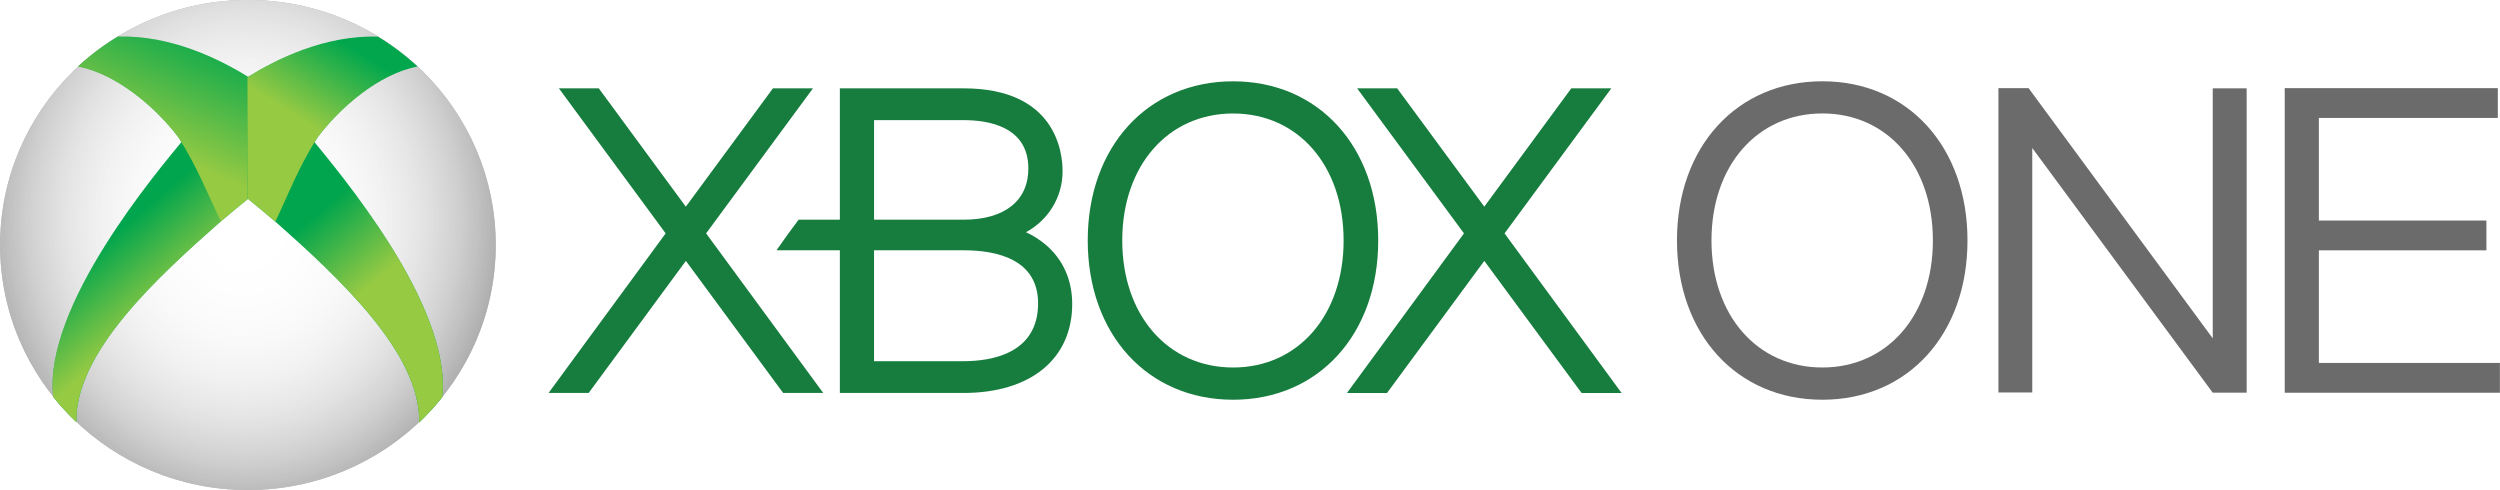
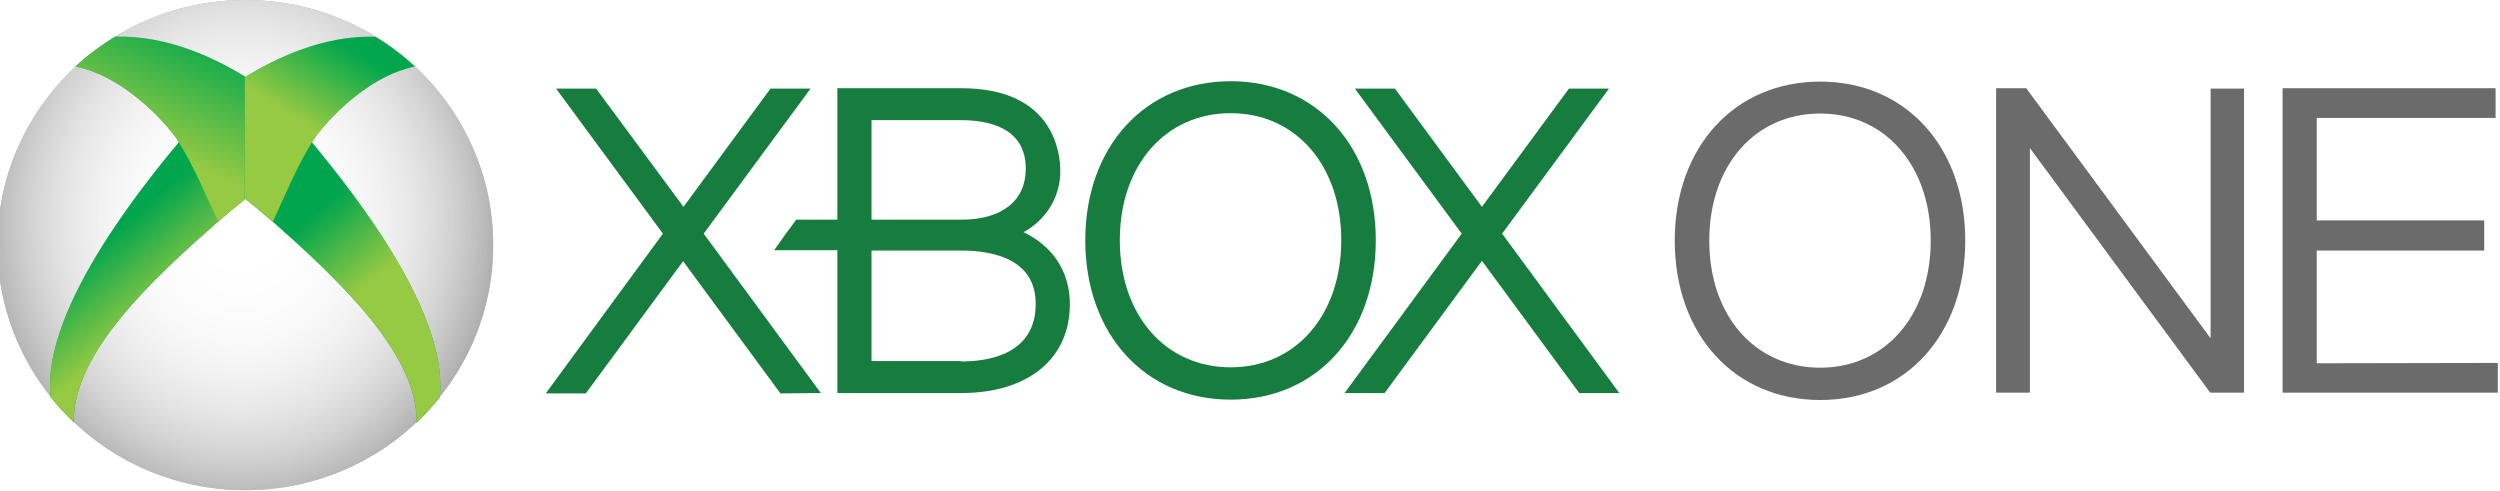
- <svg xmlns="http://www.w3.org/2000/svg" width="2500" height="490" viewBox="11.272 1.898 170.175 33.357">
-   <path fill="#6b6b6b" d="M161.898 7.912V24.93L149.363 7.899l-2.054-.003v20.719h2.304V11.974l12.283 16.655 2.311.002V7.912zM135.324 7.431c-5.826 0-9.898 4.456-9.898 10.835 0 6.389 4.072 10.844 9.898 10.844 5.82 0 9.879-4.455 9.879-10.844 0-6.379-4.058-10.835-9.879-10.835m0 19.484c-4.438 0-7.549-3.557-7.549-8.649 0-5.088 3.111-8.645 7.549-8.645 4.432 0 7.523 3.557 7.523 8.645.001 5.092-3.091 8.649-7.523 8.649M169.123 26.604v-7.666h11.406v-2.029h-11.406V9.925h12.182V7.898h-14.506v20.735h14.648v-2.029z" />
-   <path fill="#177d3e" d="M118.932 28.65l-6.623-8.992-6.621 8.992h-2.728l7.966-10.864-7.274-9.874h2.727l5.93 8.054 5.923-8.054h2.725l-7.269 9.874 7.968 10.864zM82.467 18.57a5.956 5.956 0 0 0-1.358-.865c1.505-.817 2.492-2.361 2.492-4.152 0-1.327-.489-5.641-6.741-5.641h-8.421v8.94h-2.806a60.799 60.799 0 0 0-1.506 2.081h4.312v9.715l8.421.001c4.562 0 7.396-2.317 7.396-6.054 0-1.632-.617-3.021-1.789-4.025m-11.7-8.494h6.093c1.65 0 4.411.411 4.411 3.296 0 2.181-1.609 3.481-4.411 3.481h-6.093v-6.777zm6.092 16.41h-6.093v-7.55h6.093c2.311 0 5.074.638 5.074 3.614.001 3.423-3.177 3.936-5.074 3.936" />
-   <path d="M95.209 7.433c-5.824 0-9.896 4.456-9.896 10.835 0 6.389 4.071 10.842 9.896 10.842 5.82 0 9.879-4.453 9.879-10.842 0-6.379-4.059-10.835-9.879-10.835m0 19.483c-4.438 0-7.546-3.557-7.546-8.648 0-5.088 3.108-8.644 7.546-8.644 4.431 0 7.523 3.556 7.523 8.644 0 5.091-3.092 8.648-7.523 8.648M67.306 28.648l-7.972-10.863 7.274-9.873h-2.725l-5.93 8.056-5.925-8.056h-2.717l7.269 9.873-7.971 10.863h2.731l6.617-8.99 6.621 8.99z" fill="#177d3e" />
-   <g transform="translate(-3.408 36.558)">
-     <path d="M48.42-17.981c0 9.212-7.553 16.679-16.87 16.679S14.68-8.769 14.68-17.981c0-9.211 7.553-16.679 16.87-16.679s16.87 7.467 16.87 16.679z" fill="#666" />
-     <radialGradient id="a" cx="-1186.125" cy="1608.61" r="14.351" gradientTransform="matrix(0 1.6935 1.5038 0 -2387.78 1988.934)" gradientUnits="userSpaceOnUse">
-       <stop offset="0" stop-color="#fff" />
-       <stop offset="1" stop-color="#fff" stop-opacity="0" />
+ <svg xmlns="http://www.w3.org/2000/svg" width="100" height="19.602" viewBox="11.272 1.898 6.807 1.334" version="1.1" id="svg19">
+   <defs id="defs19" />
+   <path fill="#6b6b6b" d="M 17.291,2.139 V 2.819 L 16.789,2.138 16.707,2.138 V 2.967 H 16.799 V 2.301 l 0.491,0.666 0.092,8e-5 V 2.139 Z m -1.063,-0.019 c -0.233,0 -0.396,0.178 -0.396,0.433 0,0.256 0.163,0.434 0.396,0.434 0.233,0 0.395,-0.178 0.395,-0.434 0,-0.255 -0.162,-0.433 -0.395,-0.433 m 0,0.779 c -0.178,0 -0.302,-0.142 -0.302,-0.346 0,-0.204 0.124,-0.346 0.302,-0.346 0.177,0 0.301,0.142 0.301,0.346 4e-5,0.204 -0.124,0.346 -0.301,0.346 m 1.352,-0.012 V 2.58 h 0.456 V 2.498 H 17.58 V 2.219 h 0.487 v -0.081 h -0.58 v 0.829 h 0.586 v -0.081 z" id="path1" style="stroke-width:0.04" />
+   <path fill="#177d3e" d="M 15.572,2.968 15.307,2.608 15.042,2.968 H 14.933 L 15.252,2.534 14.961,2.139 h 0.109 l 0.237,0.322 0.237,-0.322 h 0.109 L 15.362,2.534 15.681,2.968 Z M 14.113,2.565 a 0.238,0.238 0 0 0 -0.054,-0.035 c 0.06,-0.033 0.1,-0.094 0.1,-0.166 0,-0.053 -0.02,-0.226 -0.27,-0.226 h -0.337 v 0.358 h -0.112 a 2.432,2.432 0 0 0 -0.06,0.083 h 0.172 v 0.389 l 0.337,4e-5 c 0.182,0 0.296,-0.093 0.296,-0.242 0,-0.065 -0.025,-0.121 -0.072,-0.161 M 13.645,2.225 h 0.244 c 0.066,0 0.176,0.016 0.176,0.132 0,0.087 -0.064,0.139 -0.176,0.139 h -0.244 z m 0.244,0.656 H 13.645 V 2.58 h 0.244 c 0.092,0 0.203,0.026 0.203,0.145 4e-5,0.137 -0.127,0.157 -0.203,0.157" id="path2" style="stroke-width:0.04" />
+   <path d="m 14.623,2.119 c -0.233,0 -0.396,0.178 -0.396,0.433 0,0.256 0.163,0.434 0.396,0.434 0.233,0 0.395,-0.178 0.395,-0.434 0,-0.255 -0.162,-0.433 -0.395,-0.433 m 0,0.779 c -0.178,0 -0.302,-0.142 -0.302,-0.346 0,-0.204 0.124,-0.346 0.302,-0.346 0.177,0 0.301,0.142 0.301,0.346 0,0.204 -0.124,0.346 -0.301,0.346 M 13.507,2.968 13.188,2.534 13.479,2.139 H 13.37 L 13.133,2.461 12.895,2.139 h -0.109 l 0.291,0.395 -0.319,0.435 h 0.109 l 0.265,-0.36 0.265,0.36 z" fill="#177d3e" id="path3" style="stroke-width:0.04" />
+   <g transform="matrix(0.04000324,0,0,0.04000324,10.67787,3.284512)" id="g19">
+     <path d="m 48.42,-17.981 c 0,9.212 -7.553,16.679 -16.87,16.679 -9.317,0 -16.87,-7.467 -16.87,-16.679 0,-9.211 7.553,-16.679 16.87,-16.679 9.317,0 16.87,7.467 16.87,16.679 z" fill="#666666" id="path4" />
+     <radialGradient id="a" cx="-1186.125" cy="1608.61" r="14.351" gradientTransform="matrix(0,1.6935,1.5038,0,-2387.78,1988.934)" gradientUnits="userSpaceOnUse">
+       <stop offset="0" stop-color="#fff" id="stop4" />
+       <stop offset="1" stop-color="#fff" stop-opacity="0" id="stop5" />
    </radialGradient>
-     <path d="M48.42-17.981c0 9.212-7.553 16.679-16.87 16.679S14.68-8.769 14.68-17.981c0-9.211 7.553-16.679 16.87-16.679s16.87 7.467 16.87 16.679z" fill="url(#a)" />
-     <radialGradient id="b" cx="-1186.125" cy="1608.61" r="14.351" gradientTransform="matrix(0 1.6935 1.5038 0 -2387.78 1988.934)" gradientUnits="userSpaceOnUse">
-       <stop offset="0" stop-color="#fff" />
-       <stop offset="1" stop-color="#fff" stop-opacity="0" />
+     <path d="m 48.42,-17.981 c 0,9.212 -7.553,16.679 -16.87,16.679 -9.317,0 -16.87,-7.467 -16.87,-16.679 0,-9.211 7.553,-16.679 16.87,-16.679 9.317,0 16.87,7.467 16.87,16.679 z" fill="url(#a)" id="path5" style="fill:url(#a)" />
+     <radialGradient id="b" cx="-1186.125" cy="1608.61" r="14.351" gradientTransform="matrix(0,1.6935,1.5038,0,-2387.78,1988.934)" gradientUnits="userSpaceOnUse">
+       <stop offset="0" stop-color="#fff" id="stop6" />
+       <stop offset="1" stop-color="#fff" stop-opacity="0" id="stop7" />
    </radialGradient>
-     <path d="M48.42-17.981c0 9.212-7.553 16.679-16.87 16.679S14.68-8.769 14.68-17.981c0-9.211 7.553-16.679 16.87-16.679s16.87 7.467 16.87 16.679z" fill="url(#b)" />
-     <radialGradient id="c" cx="-1186.125" cy="1608.61" r="14.351" gradientTransform="matrix(0 1.6935 1.5038 0 -2387.78 1988.934)" gradientUnits="userSpaceOnUse">
-       <stop offset="0" stop-color="#fff" />
-       <stop offset="1" stop-color="#fff" stop-opacity="0" />
+     <path d="m 48.42,-17.981 c 0,9.212 -7.553,16.679 -16.87,16.679 -9.317,0 -16.87,-7.467 -16.87,-16.679 0,-9.211 7.553,-16.679 16.87,-16.679 9.317,0 16.87,7.467 16.87,16.679 z" fill="url(#b)" id="path7" style="fill:url(#b)" />
+     <radialGradient id="c" cx="-1186.125" cy="1608.61" r="14.351" gradientTransform="matrix(0,1.6935,1.5038,0,-2387.78,1988.934)" gradientUnits="userSpaceOnUse">
+       <stop offset="0" stop-color="#fff" id="stop8" />
+       <stop offset="1" stop-color="#fff" stop-opacity="0" id="stop9" />
    </radialGradient>
-     <path d="M48.42-17.981c0 9.212-7.553 16.679-16.87 16.679S14.68-8.769 14.68-17.981c0-9.211 7.553-16.679 16.87-16.679s16.87 7.467 16.87 16.679z" fill="url(#c)" />
-     <path d="M27.27-25.287c-1.863 2.258-9.666 11.435-8.974 17.64.482.61 1.013 1.182 1.574 1.72-.082-4.75 5.492-9.833 9.842-13.67l-2.443-5.69z" fill="#00a54d" />
-     <g transform="matrix(1.0075 0 0 1.00084 1.107 -34.878)">
-       <linearGradient id="d" gradientUnits="userSpaceOnUse" x1="-1022.497" y1="1131.197" x2="-1026.453" y2="1135.837" gradientTransform="matrix(1.0075 0 0 -1.0008 1054.326 1153.657)">
-         <stop offset="0" stop-color="#97ca43" />
-         <stop offset="1" stop-color="#97ca43" stop-opacity="0" />
+     <path d="m 48.42,-17.981 c 0,9.212 -7.553,16.679 -16.87,16.679 -9.317,0 -16.87,-7.467 -16.87,-16.679 0,-9.211 7.553,-16.679 16.87,-16.679 9.317,0 16.87,7.467 16.87,16.679 z" fill="url(#c)" id="path9" style="fill:url(#c)" />
+     <path d="m 27.27,-25.287 c -1.863,2.258 -9.666,11.435 -8.974,17.64 0.482,0.61 1.013,1.182 1.574,1.72 -0.082,-4.75 5.492,-9.833 9.842,-13.67 l -2.443,-5.69 z" fill="#00a54d" id="path10" />
+     <g transform="matrix(1.0075,0,0,1.00084,1.107,-34.878)" id="g11">
+       <linearGradient id="d" gradientUnits="userSpaceOnUse" x1="-1022.497" y1="1131.197" x2="-1026.453" y2="1135.837" gradientTransform="matrix(1.0075,0,0,-1.0008,1054.326,1153.657)">
+         <stop offset="0" stop-color="#97ca43" id="stop10" />
+         <stop offset="1" stop-color="#97ca43" stop-opacity="0" id="stop11" />
      </linearGradient>
-       <path d="M25.967 9.583c-1.848 2.256-9.593 11.425-8.906 17.625.478.61 1.005 1.181 1.562 1.718-.081-4.745 5.451-9.825 9.769-13.658l-2.425-5.685z" fill="url(#d)" />
+       <path d="m 25.967,9.583 c -1.848,2.256 -9.593,11.425 -8.906,17.625 0.478,0.61 1.005,1.181 1.562,1.718 -0.081,-4.745 5.451,-9.825 9.769,-13.658 z" fill="url(#d)" id="path11" style="fill:url(#d)" />
    </g>
-     <g transform="matrix(1.0075 0 0 1.00084 .968 -34.846)">
-       <path d="M21.561 2.677a16.832 16.832 0 0 0-2.687 2.031c2.656.508 5.32 2.862 6.781 4.812 1.272 2.002 1.963 3.837 2.861 5.731a91.424 91.424 0 0 1 1.896-1.587l-.004-8.226c-1.979-1.238-5.25-2.867-8.816-2.761-.008.005-.024-.005-.031 0z" fill="#02a74d" />
-       <linearGradient id="e" gradientUnits="userSpaceOnUse" x1="-1022.39" y1="1142.336" x2="-1018.766" y2="1150.379" gradientTransform="matrix(1.0075 0 0 -1.0008 1054.187 1153.625)">
-         <stop offset="0" stop-color="#97ca43" />
-         <stop offset="1" stop-color="#97ca43" stop-opacity="0" />
+     <g transform="matrix(1.0075,0,0,1.00084,0.968,-34.846)" id="g13">
+       <path d="m 21.561,2.677 a 16.832,16.832 0 0 0 -2.687,2.031 c 2.656,0.508 5.32,2.862 6.781,4.812 1.272,2.002 1.963,3.837 2.861,5.731 a 91.424,91.424 0 0 1 1.896,-1.587 L 30.408,5.438 C 28.429,4.2 25.158,2.571 21.592,2.677 c -0.008,0.005 -0.024,-0.005 -0.031,0 z" fill="#02a74d" id="path12" />
+       <linearGradient id="e" gradientUnits="userSpaceOnUse" x1="-1022.39" y1="1142.336" x2="-1018.766" y2="1150.379" gradientTransform="matrix(1.0075,0,0,-1.0008,1054.187,1153.625)">
+         <stop offset="0" stop-color="#97ca43" id="stop12" />
+         <stop offset="1" stop-color="#97ca43" stop-opacity="0" id="stop13" />
      </linearGradient>
-       <path d="M21.561 2.677a16.832 16.832 0 0 0-2.687 2.031c2.656.508 5.32 2.862 6.781 4.812 1.272 2.002 1.963 3.837 2.861 5.731a91.424 91.424 0 0 1 1.896-1.587l-.004-8.226c-1.979-1.238-5.25-2.867-8.816-2.761-.008.005-.024-.005-.031 0z" fill="url(#e)" />
+       <path d="m 21.561,2.677 a 16.832,16.832 0 0 0 -2.687,2.031 c 2.656,0.508 5.32,2.862 6.781,4.812 1.272,2.002 1.963,3.837 2.861,5.731 a 91.424,91.424 0 0 1 1.896,-1.587 L 30.408,5.438 C 28.429,4.2 25.158,2.571 21.592,2.677 c -0.008,0.005 -0.024,-0.005 -0.031,0 z" fill="url(#e)" id="path13" style="fill:url(#e)" />
    </g>
-     <g>
-       <path d="M35.837-25.28c1.856 2.26 9.633 11.445 8.943 17.654-.48.61-1.009 1.183-1.568 1.722.081-4.754-5.474-9.842-9.81-13.682l2.435-5.695z" fill="#00a54d" />
-       <g transform="matrix(-1.00417 0 0 1.00169 61.912 -34.88)">
-         <linearGradient id="f" gradientUnits="userSpaceOnUse" x1="1745.975" y1="1130.484" x2="1742.02" y2="1135.124" gradientTransform="matrix(-1.0042 0 0 -1.0017 1777.409 1153.894)">
-           <stop offset="0" stop-color="#97ca43" />
-           <stop offset="1" stop-color="#97ca43" stop-opacity="0" />
+     <g id="g18">
+       <path d="m 35.837,-25.28 c 1.856,2.26 9.633,11.445 8.943,17.654 -0.48,0.61 -1.009,1.183 -1.568,1.722 0.081,-4.754 -5.474,-9.842 -9.81,-13.682 l 2.435,-5.695 z" fill="#00a54d" id="path14" />
+       <g transform="matrix(-1.00417,0,0,1.00169,61.912,-34.88)" id="g15">
+         <linearGradient id="f" gradientUnits="userSpaceOnUse" x1="1745.975" y1="1130.484" x2="1742.02" y2="1135.124" gradientTransform="matrix(-1.0042,0,0,-1.0017,1777.409,1153.894)">
+           <stop offset="0" stop-color="#97ca43" id="stop14" />
+           <stop offset="1" stop-color="#97ca43" stop-opacity="0" id="stop15" />
        </linearGradient>
-         <path d="M25.967 9.583c-1.848 2.256-9.593 11.426-8.906 17.625a16.95 16.95 0 0 0 1.562 1.719c-.081-4.746 5.451-9.825 9.769-13.659l-2.425-5.685z" fill="url(#f)" />
+         <path d="m 25.967,9.583 c -1.848,2.256 -9.593,11.426 -8.906,17.625 a 16.95,16.95 0 0 0 1.562,1.719 c -0.081,-4.746 5.451,-9.825 9.769,-13.659 z" fill="url(#f)" id="path15" style="fill:url(#f)" />
      </g>
-       <g transform="matrix(-1.00417 0 0 1.00169 62.051 -34.848)">
-         <path d="M21.561 2.677a16.945 16.945 0 0 0-2.688 2.031c2.656.508 5.321 2.862 6.781 4.812 1.272 2.002 1.964 3.837 2.862 5.732.608-.519 1.226-1.047 1.896-1.587l-.004-8.227c-1.979-1.238-5.25-2.867-8.816-2.761-.007.005-.024-.005-.031 0z" fill="#02a74d" />
-         <linearGradient id="g" gradientUnits="userSpaceOnUse" x1="1746.11" y1="1141.965" x2="1749.206" y2="1147.008" gradientTransform="matrix(-1.0042 0 0 -1.0017 1777.548 1153.863)">
-           <stop offset="0" stop-color="#97ca43" />
-           <stop offset="1" stop-color="#97ca43" stop-opacity="0" />
+       <g transform="matrix(-1.00417,0,0,1.00169,62.051,-34.848)" id="g17">
+         <path d="m 21.561,2.677 a 16.945,16.945 0 0 0 -2.688,2.031 c 2.656,0.508 5.321,2.862 6.781,4.812 1.272,2.002 1.964,3.837 2.862,5.732 0.608,-0.519 1.226,-1.047 1.896,-1.587 L 30.408,5.438 C 28.429,4.2 25.158,2.571 21.592,2.677 c -0.007,0.005 -0.024,-0.005 -0.031,0 z" fill="#02a74d" id="path16" />
+         <linearGradient id="g" gradientUnits="userSpaceOnUse" x1="1746.11" y1="1141.965" x2="1749.206" y2="1147.008" gradientTransform="matrix(-1.0042,0,0,-1.0017,1777.548,1153.863)">
+           <stop offset="0" stop-color="#97ca43" id="stop16" />
+           <stop offset="1" stop-color="#97ca43" stop-opacity="0" id="stop17" />
        </linearGradient>
-         <path d="M21.561 2.677a16.945 16.945 0 0 0-2.688 2.031c2.656.508 5.321 2.862 6.781 4.812 1.272 2.002 1.964 3.837 2.862 5.732.608-.519 1.226-1.047 1.896-1.587l-.004-8.227c-1.979-1.238-5.25-2.867-8.816-2.761-.007.005-.024-.005-.031 0z" fill="url(#g)" />
+         <path d="m 21.561,2.677 a 16.945,16.945 0 0 0 -2.688,2.031 c 2.656,0.508 5.321,2.862 6.781,4.812 1.272,2.002 1.964,3.837 2.862,5.732 0.608,-0.519 1.226,-1.047 1.896,-1.587 L 30.408,5.438 C 28.429,4.2 25.158,2.571 21.592,2.677 c -0.007,0.005 -0.024,-0.005 -0.031,0 z" fill="url(#g)" id="path17" style="fill:url(#g)" />
      </g>
    </g>
  </g>
</svg>
